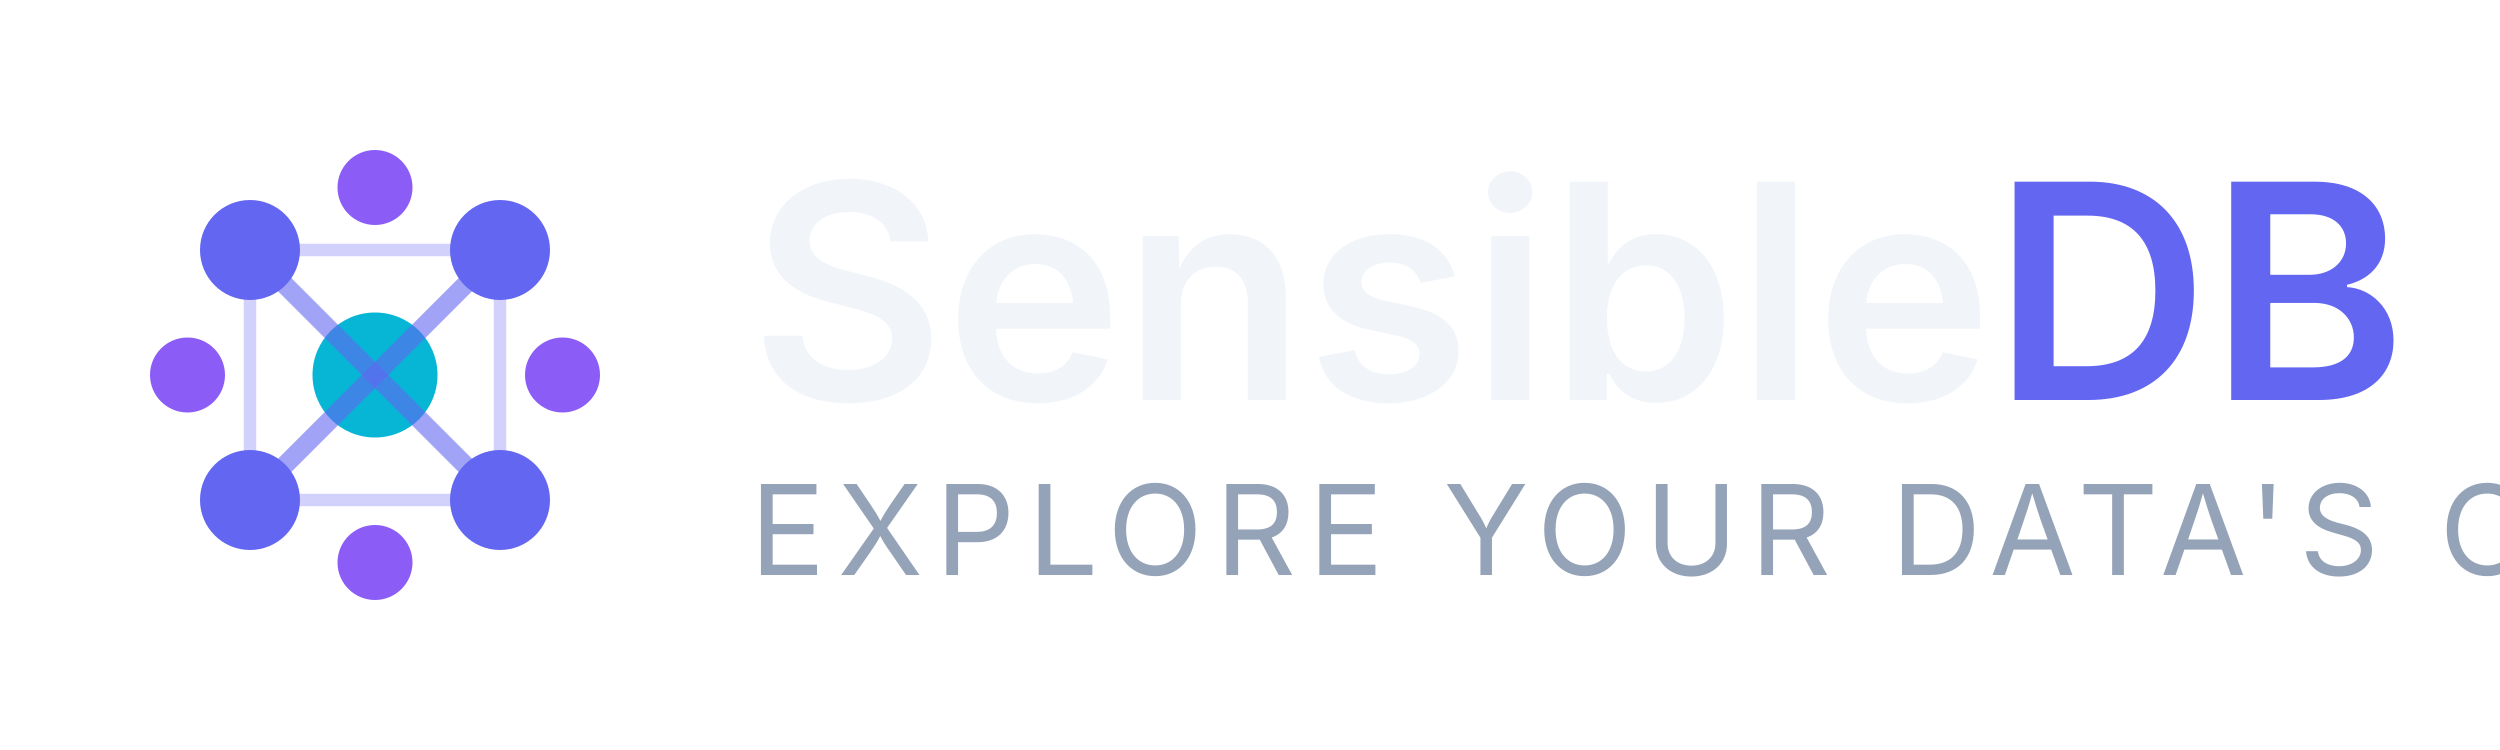
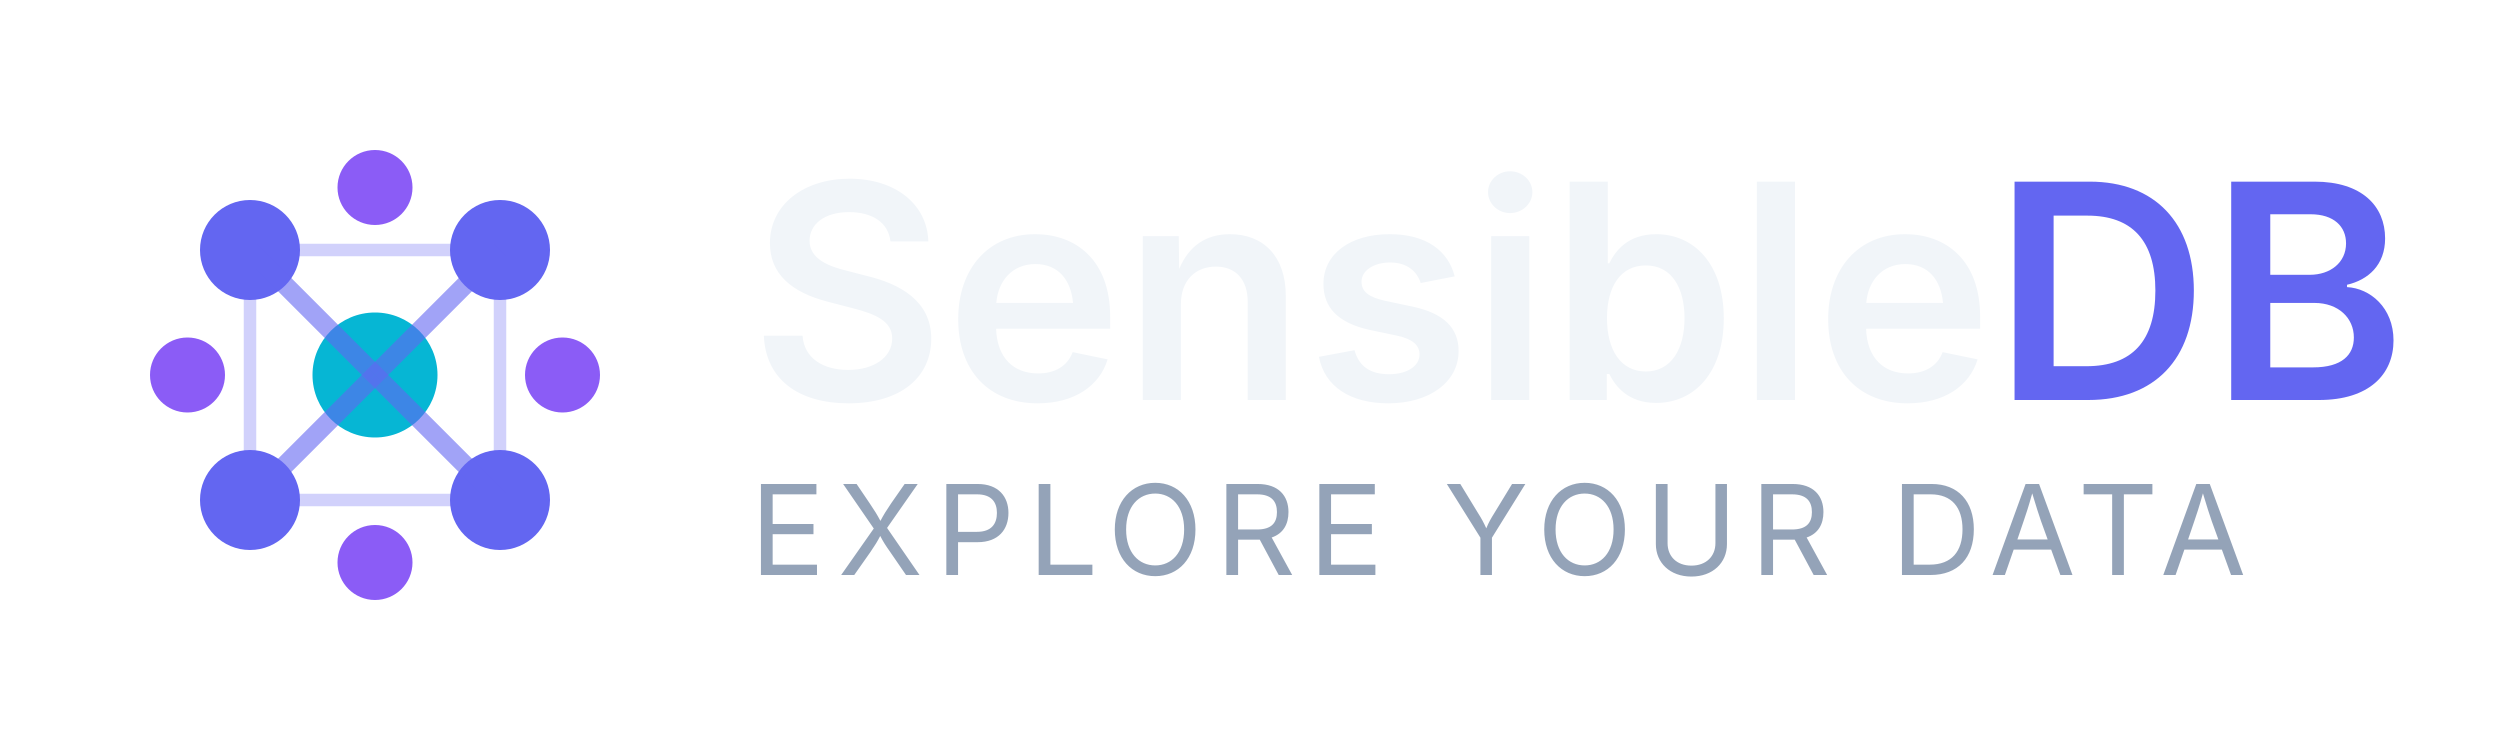
<svg xmlns="http://www.w3.org/2000/svg" viewBox="0 0 200 60" width="200" height="60">
  <g transform="translate(10, 10)">
    <circle cx="10" cy="10" r="4" fill="#6366f1" />
    <circle cx="30" cy="10" r="4" fill="#6366f1" />
    <circle cx="10" cy="30" r="4" fill="#6366f1" />
    <circle cx="30" cy="30" r="4" fill="#6366f1" />
    <circle cx="20" cy="5" r="3" fill="#8b5cf6" />
    <circle cx="20" cy="35" r="3" fill="#8b5cf6" />
    <circle cx="5" cy="20" r="3" fill="#8b5cf6" />
    <circle cx="35" cy="20" r="3" fill="#8b5cf6" />
    <circle cx="20" cy="20" r="5" fill="#06b6d4" />
    <line x1="10" y1="10" x2="20" y2="20" stroke="#6366f1" stroke-width="1.5" opacity="0.6" />
    <line x1="30" y1="10" x2="20" y2="20" stroke="#6366f1" stroke-width="1.5" opacity="0.6" />
    <line x1="10" y1="30" x2="20" y2="20" stroke="#6366f1" stroke-width="1.5" opacity="0.6" />
    <line x1="30" y1="30" x2="20" y2="20" stroke="#6366f1" stroke-width="1.5" opacity="0.6" />
    <line x1="10" y1="10" x2="30" y2="10" stroke="#6366f1" stroke-width="1" opacity="0.3" />
    <line x1="10" y1="30" x2="30" y2="30" stroke="#6366f1" stroke-width="1" opacity="0.3" />
    <line x1="10" y1="10" x2="10" y2="30" stroke="#6366f1" stroke-width="1" opacity="0.3" />
    <line x1="30" y1="10" x2="30" y2="30" stroke="#6366f1" stroke-width="1" opacity="0.3" />
  </g>
  <text x="60" y="32" font-family="-apple-system, BlinkMacSystemFont, 'Segoe UI', sans-serif" font-size="24" font-weight="600" fill="#f1f5f9">
    Sensible<tspan fill="#6366f1">DB</tspan>
  </text>
  <text x="60" y="46" font-family="-apple-system, BlinkMacSystemFont, 'Segoe UI', sans-serif" font-size="10" fill="#94a3b8" letter-spacing="1">
-     EXPLORE YOUR DATA'S CONNECTIONS
+     EXPLORE YOUR DATA
  </text>
</svg>
